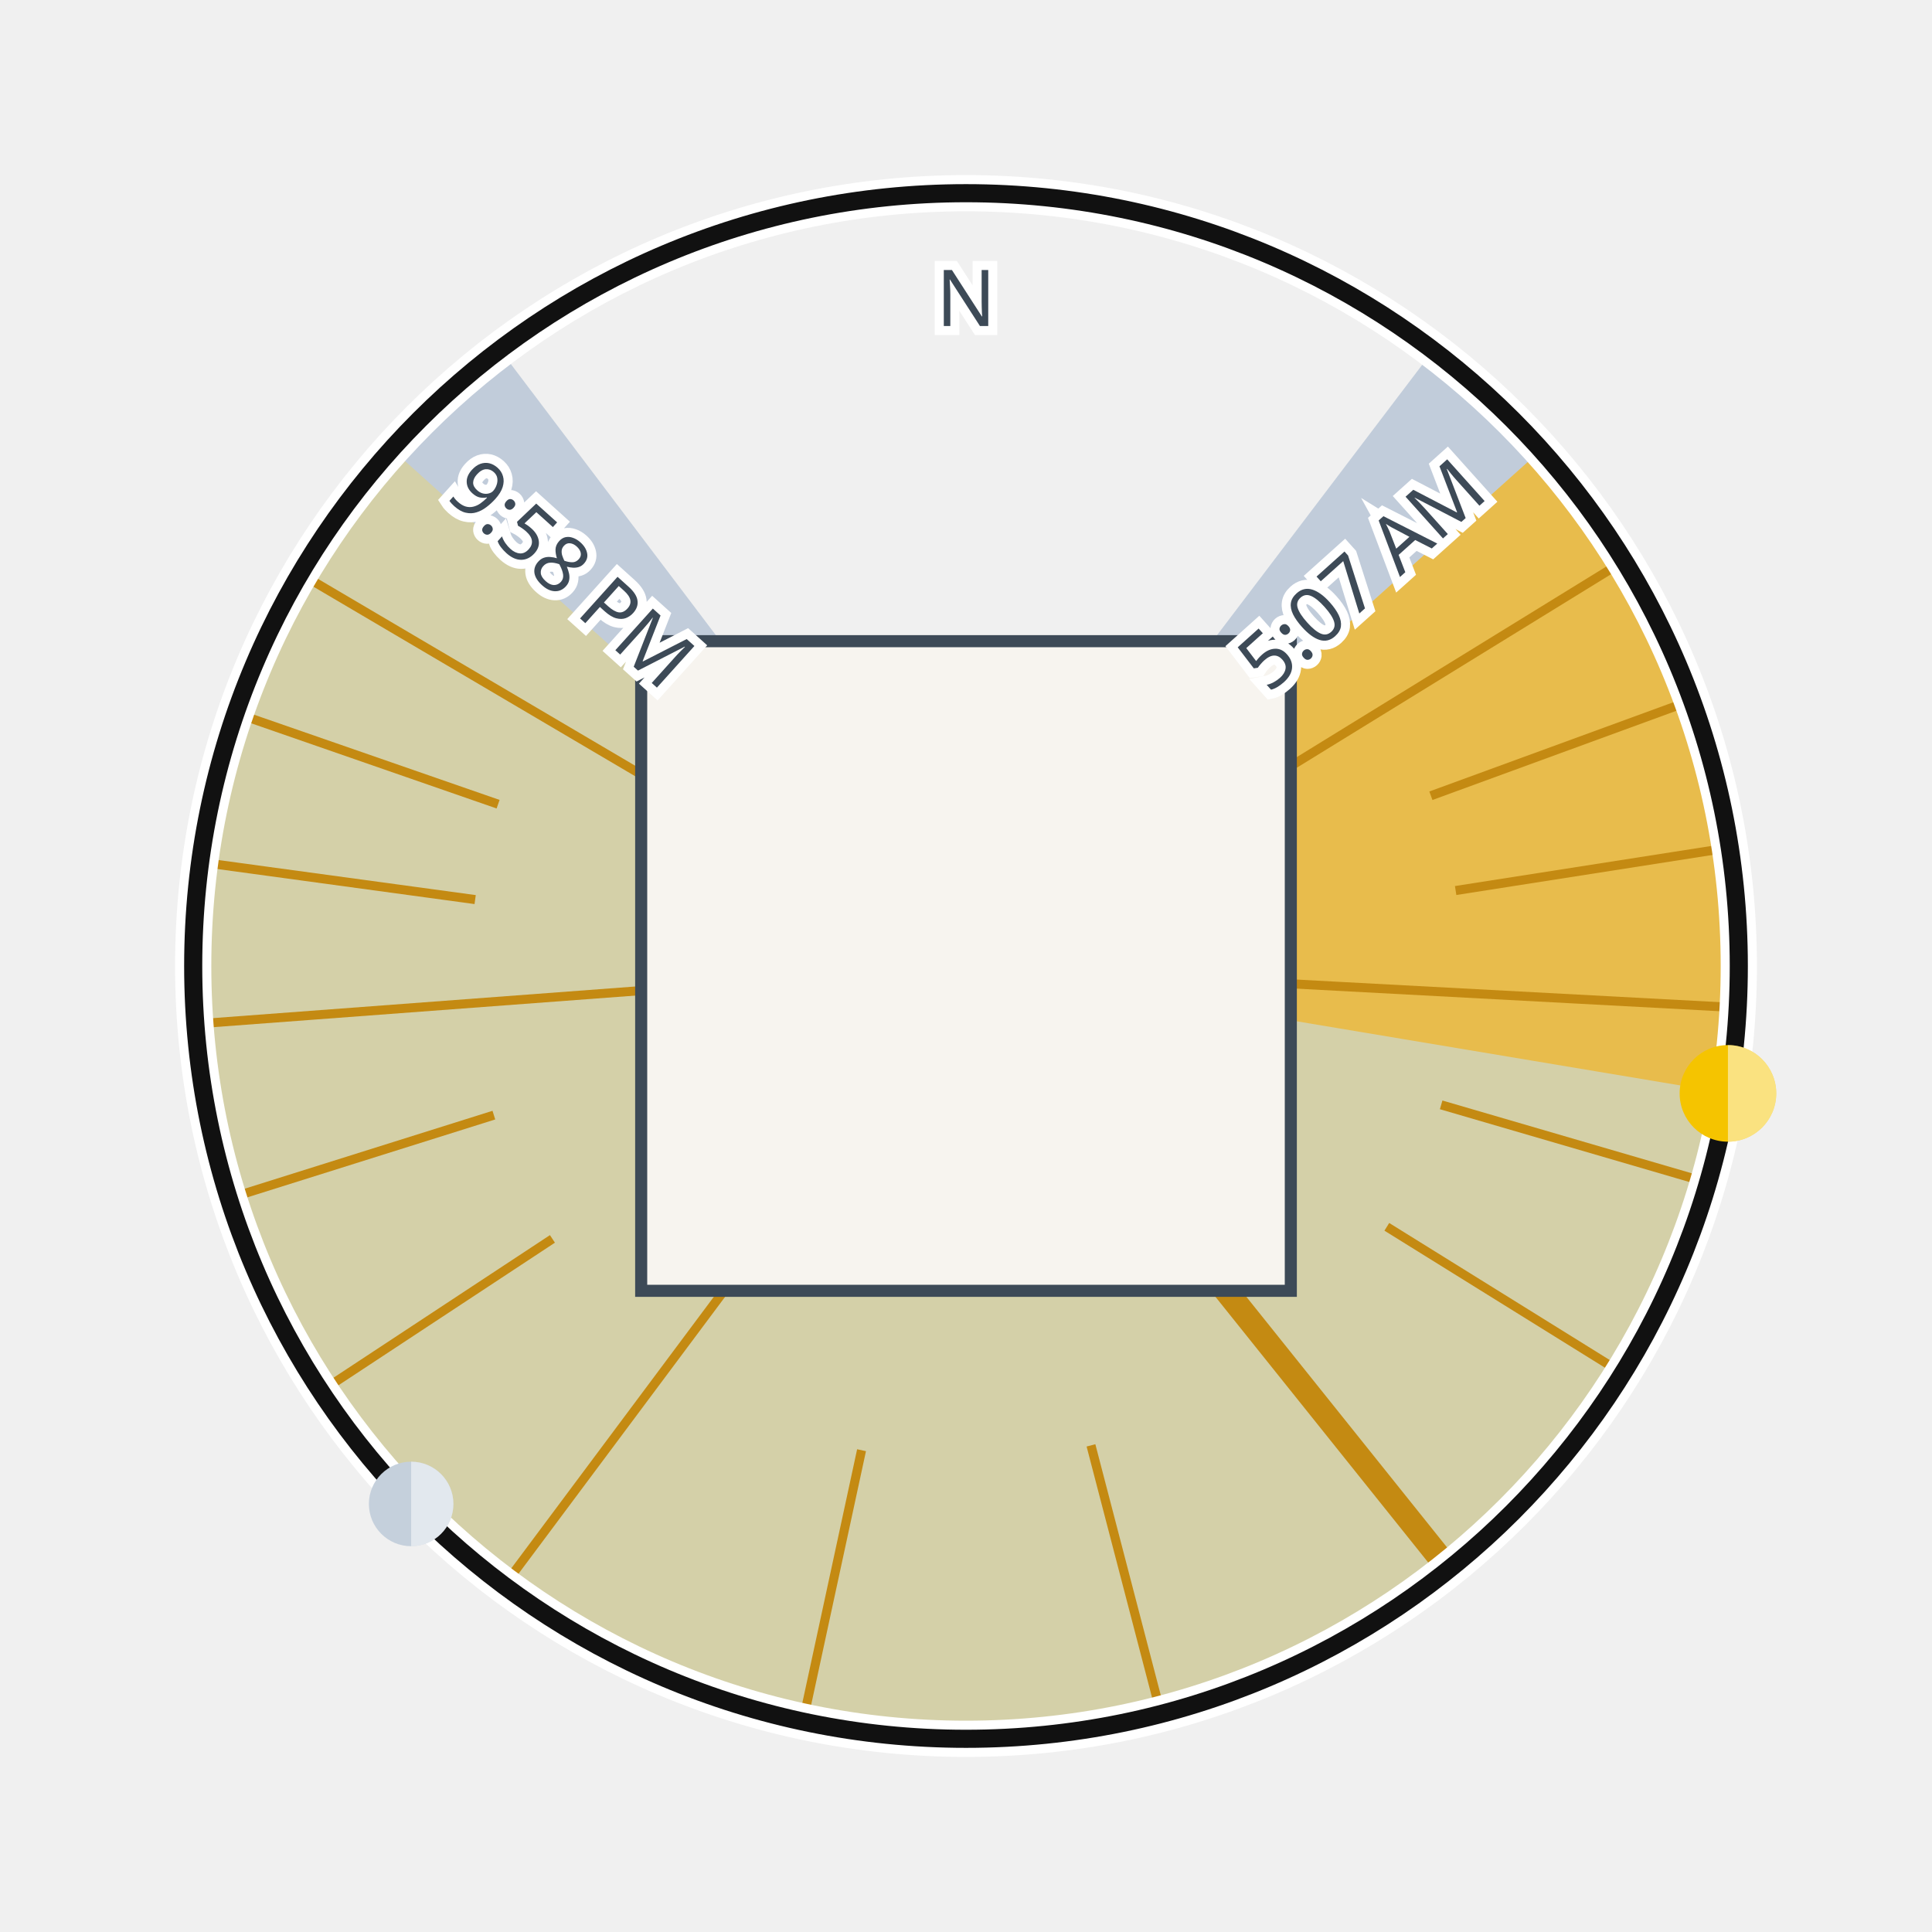
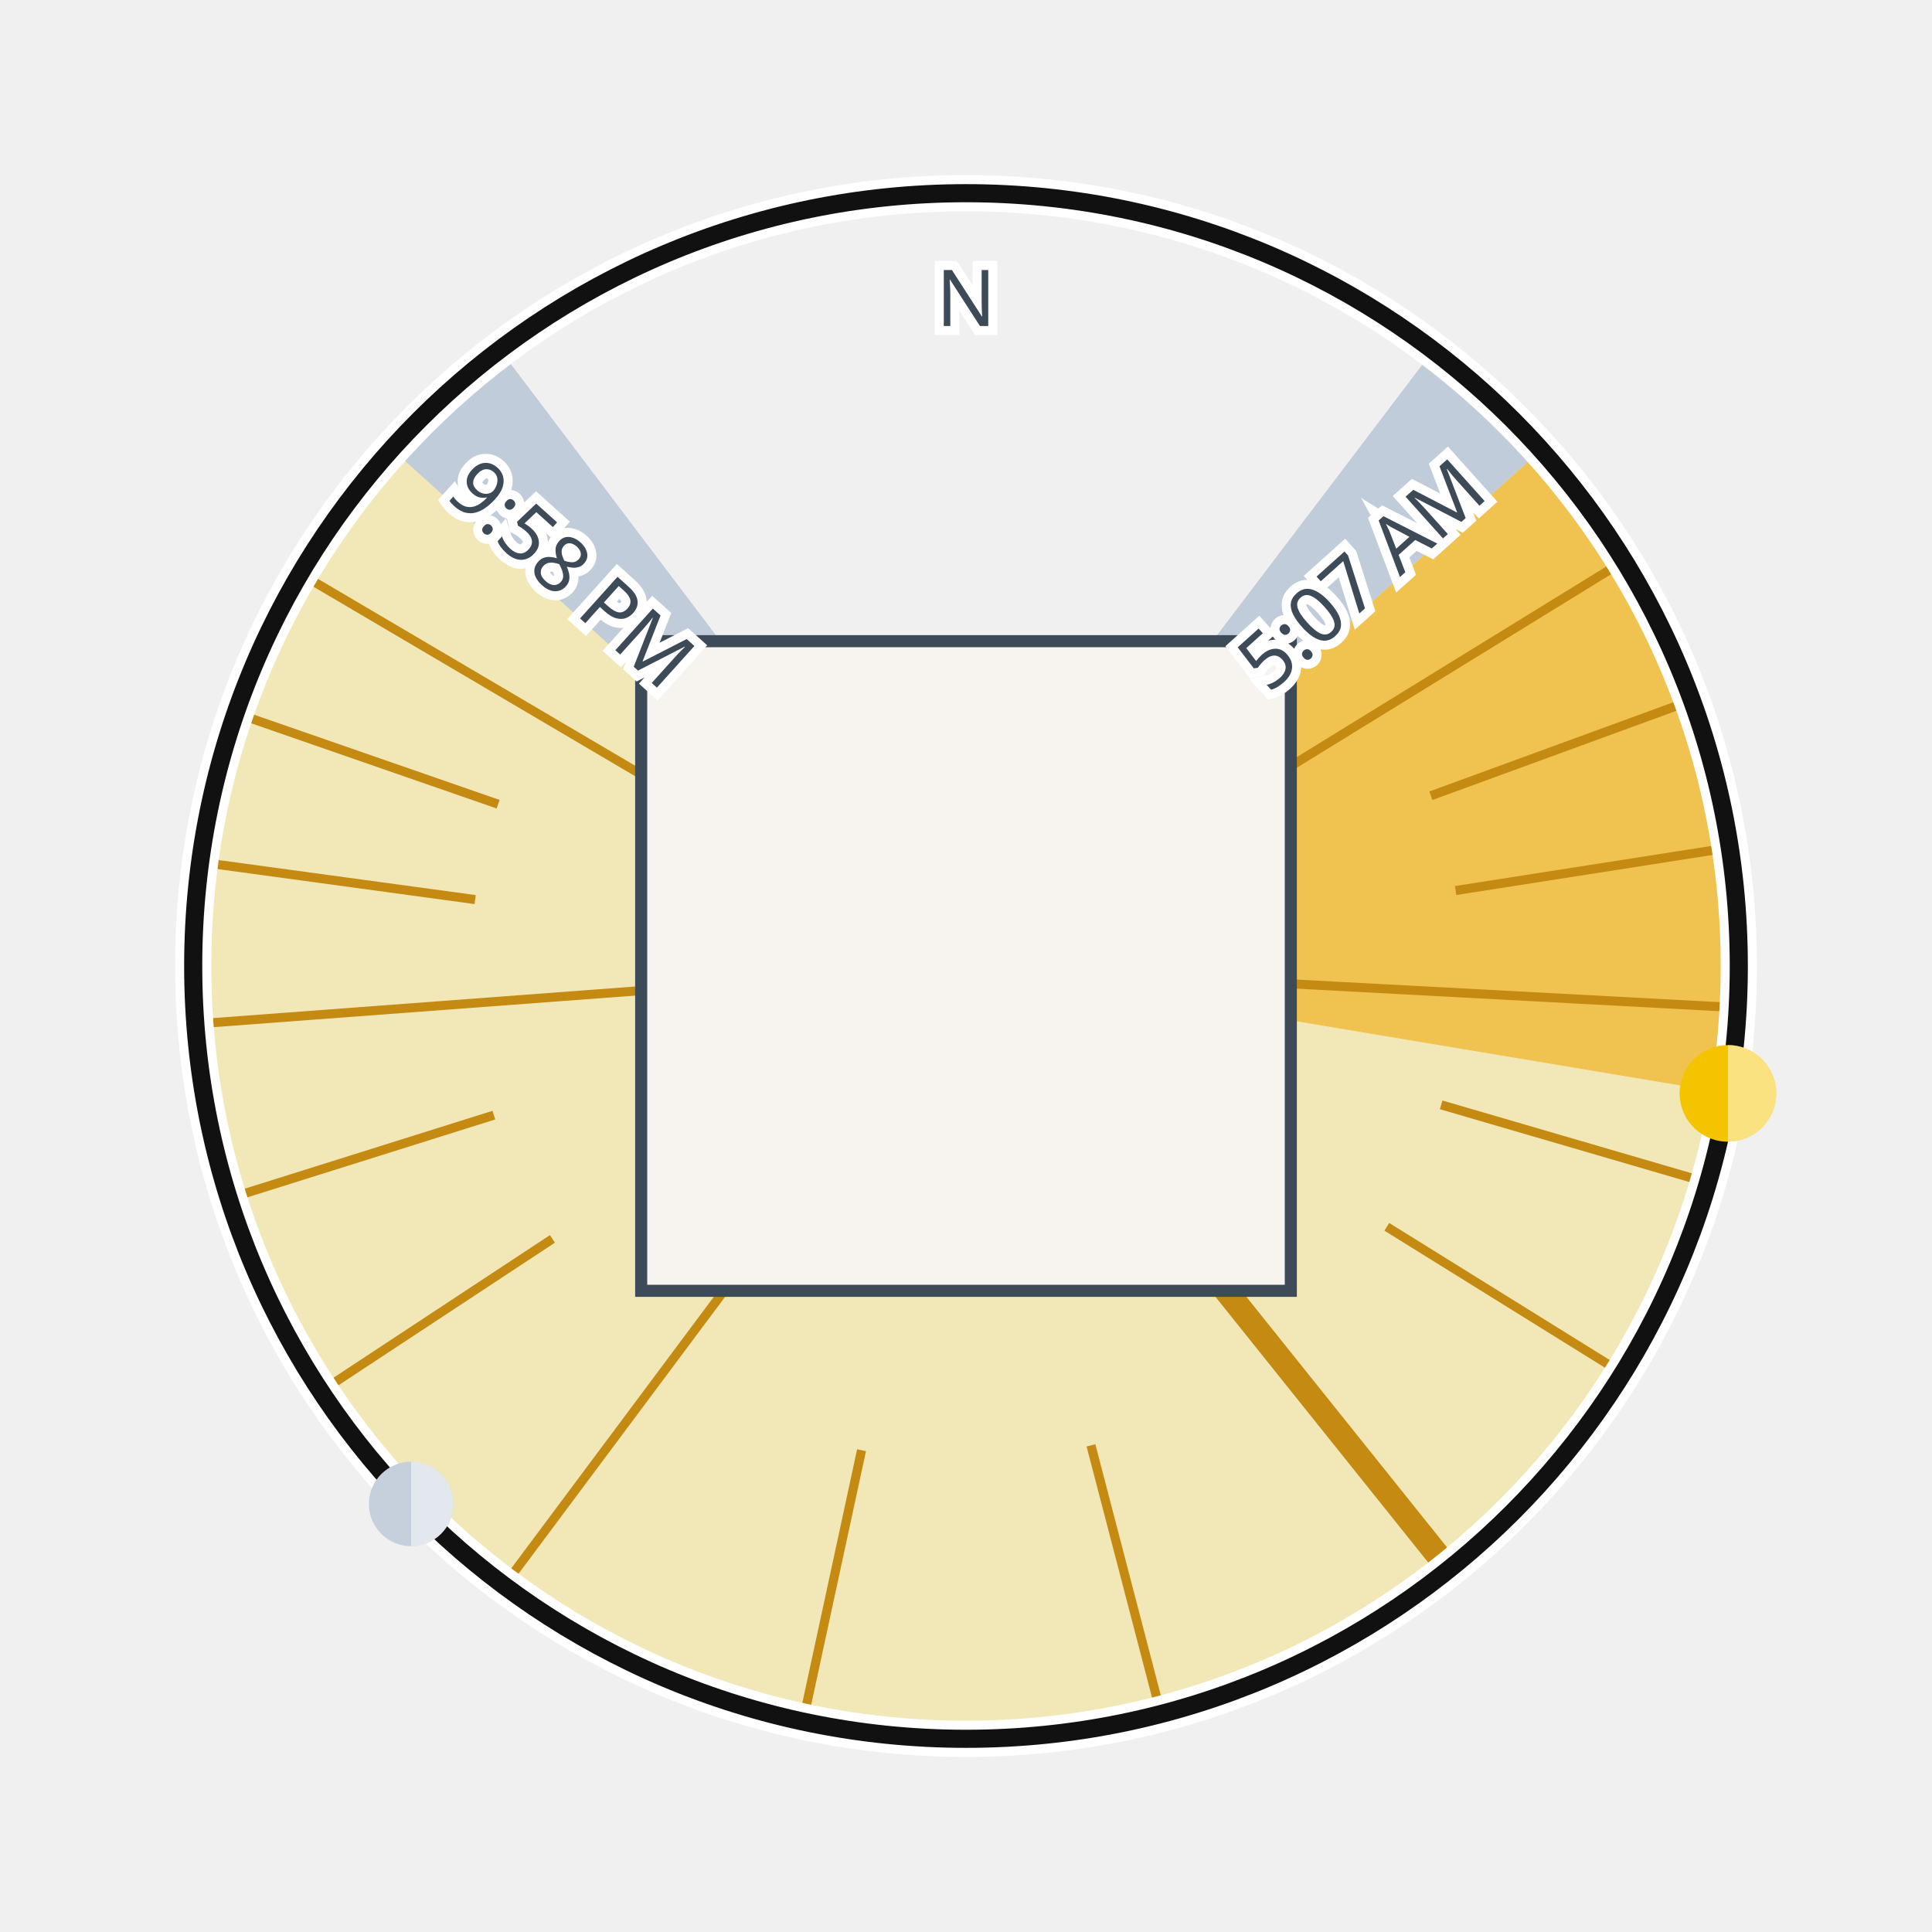
<svg xmlns="http://www.w3.org/2000/svg" width="320" height="320" viewBox="0 0 320 320" font-family="sans-serif" font-size="13">
-   <path id="twilight" d="M 160.0 160.0 L 237.4 58.0 A 128.0 128.0 0 1 1 82.8 57.9 Z" fill="#9aafc9" fill-opacity="0.55" />
+   <path id="twilight" d="M 160.0 160.0 L 237.4 58.0 A 128.0 128.0 0 0 1 255.3 74.5 Z" fill="#9aafc9" fill-opacity="0.55" />
+   <path id="twilight-dusk" d="M 160.0 160.0 L 64.9 74.4 A 128.0 128.0 0 0 1 82.8 57.9 Z" fill="#9aafc9" fill-opacity="0.55" />
  <path id="pale" d="M 160.0 160.0 L 255.3 74.5 A 128.0 128.0 0 1 1 64.9 74.4 Z" fill="#f6d84a" fill-opacity="0.35" />
  <path id="rim" d="M 255.3 74.5 A 128.0 128.0 0 1 1 64.9 74.4" fill="none" stroke="#c48a12" stroke-width="1.5" />
  <path id="strong" d="M 160.0 160.0 L 255.3 74.5 A 128.0 128.0 0 0 1 286.2 181.1 Z" fill="#f0b429" fill-opacity="0.72" />
  <g id="hours">
    <line x1="189.1" y1="142.1" x2="269.0" y2="92.9" stroke="#c48a12" stroke-width="1.5" />
    <line x1="237.0" y1="131.8" x2="280.2" y2="116.0" stroke="#c48a12" stroke-width="1.5" />
    <line x1="241.1" y1="147.5" x2="286.5" y2="140.4" stroke="#c48a12" stroke-width="1.5" />
    <line x1="194.2" y1="161.9" x2="287.8" y2="166.9" stroke="#c48a12" stroke-width="1.5" />
    <line x1="238.7" y1="183.0" x2="282.9" y2="195.9" stroke="#c48a12" stroke-width="1.5" />
    <line x1="229.7" y1="203.2" x2="268.8" y2="227.5" stroke="#c48a12" stroke-width="1.5" />
    <line x1="160.0" y1="160.0" x2="240.0" y2="259.9" stroke="#c48a12" stroke-width="4" />
    <line x1="180.7" y1="239.4" x2="192.3" y2="283.9" stroke="#c48a12" stroke-width="1.5" />
    <line x1="142.7" y1="240.2" x2="133.0" y2="285.1" stroke="#c48a12" stroke-width="1.5" />
    <line x1="139.6" y1="187.4" x2="83.5" y2="262.6" stroke="#c48a12" stroke-width="1.5" />
    <line x1="91.5" y1="205.2" x2="53.1" y2="230.5" stroke="#c48a12" stroke-width="1.5" />
    <line x1="81.8" y1="184.7" x2="37.9" y2="198.5" stroke="#c48a12" stroke-width="1.5" />
    <line x1="125.9" y1="162.6" x2="32.4" y2="169.6" stroke="#c48a12" stroke-width="1.5" />
    <line x1="78.7" y1="149.0" x2="33.2" y2="142.8" stroke="#c48a12" stroke-width="1.5" />
    <line x1="82.5" y1="133.2" x2="39.0" y2="118.1" stroke="#c48a12" stroke-width="1.5" />
    <line x1="130.5" y1="142.6" x2="49.7" y2="95.0" stroke="#c48a12" stroke-width="1.5" />
  </g>
  <circle id="ring-halo" cx="160.0" cy="160.0" r="128.0" fill="none" stroke="#ffffff" stroke-width="6" />
  <circle id="ring" cx="160.0" cy="160.0" r="128.0" fill="none" stroke="#111111" stroke-width="3" />
  <polygon id="house" points="106.2,213.8 213.8,213.8 213.8,106.2 106.2,106.2" fill="#f7f4ef" stroke="#3d4a57" stroke-width="2" />
  <g id="sun">
    <circle cx="286.2" cy="181.1" r="8.0" fill="#f5c400" />
    <path d="M 286.2 173.1 A 8.0 8.0 0 0 1 286.2 189.1 Z" fill="#ffffff" fill-opacity="0.5" />
  </g>
  <g id="moon">
    <circle cx="68.1" cy="249.1" r="7.0" fill="#c5d0dc" />
    <path d="M 68.1 242.1 A 7.0 7.0 0 0 1 68.1 256.1 Z" fill="#ffffff" fill-opacity="0.5" />
  </g>
  <text id="sunrise" x="228.5" y="98.6" text-anchor="middle" dominant-baseline="alphabetic" fill="#3d4a57" stroke="#ffffff" stroke-width="3" paint-order="stroke" transform="rotate(-41.9 228.5 98.6)">5:07 AM</text>
  <text id="sunset" x="91.6" y="98.4" text-anchor="middle" dominant-baseline="alphabetic" fill="#3d4a57" stroke="#ffffff" stroke-width="3" paint-order="stroke" transform="rotate(402.0 91.6 98.4)">9:58 PM</text>
  <text id="north" x="160.0" y="54.0" text-anchor="middle" fill="#3d4a57" stroke="#ffffff" stroke-width="3" paint-order="stroke">N</text>
</svg>
